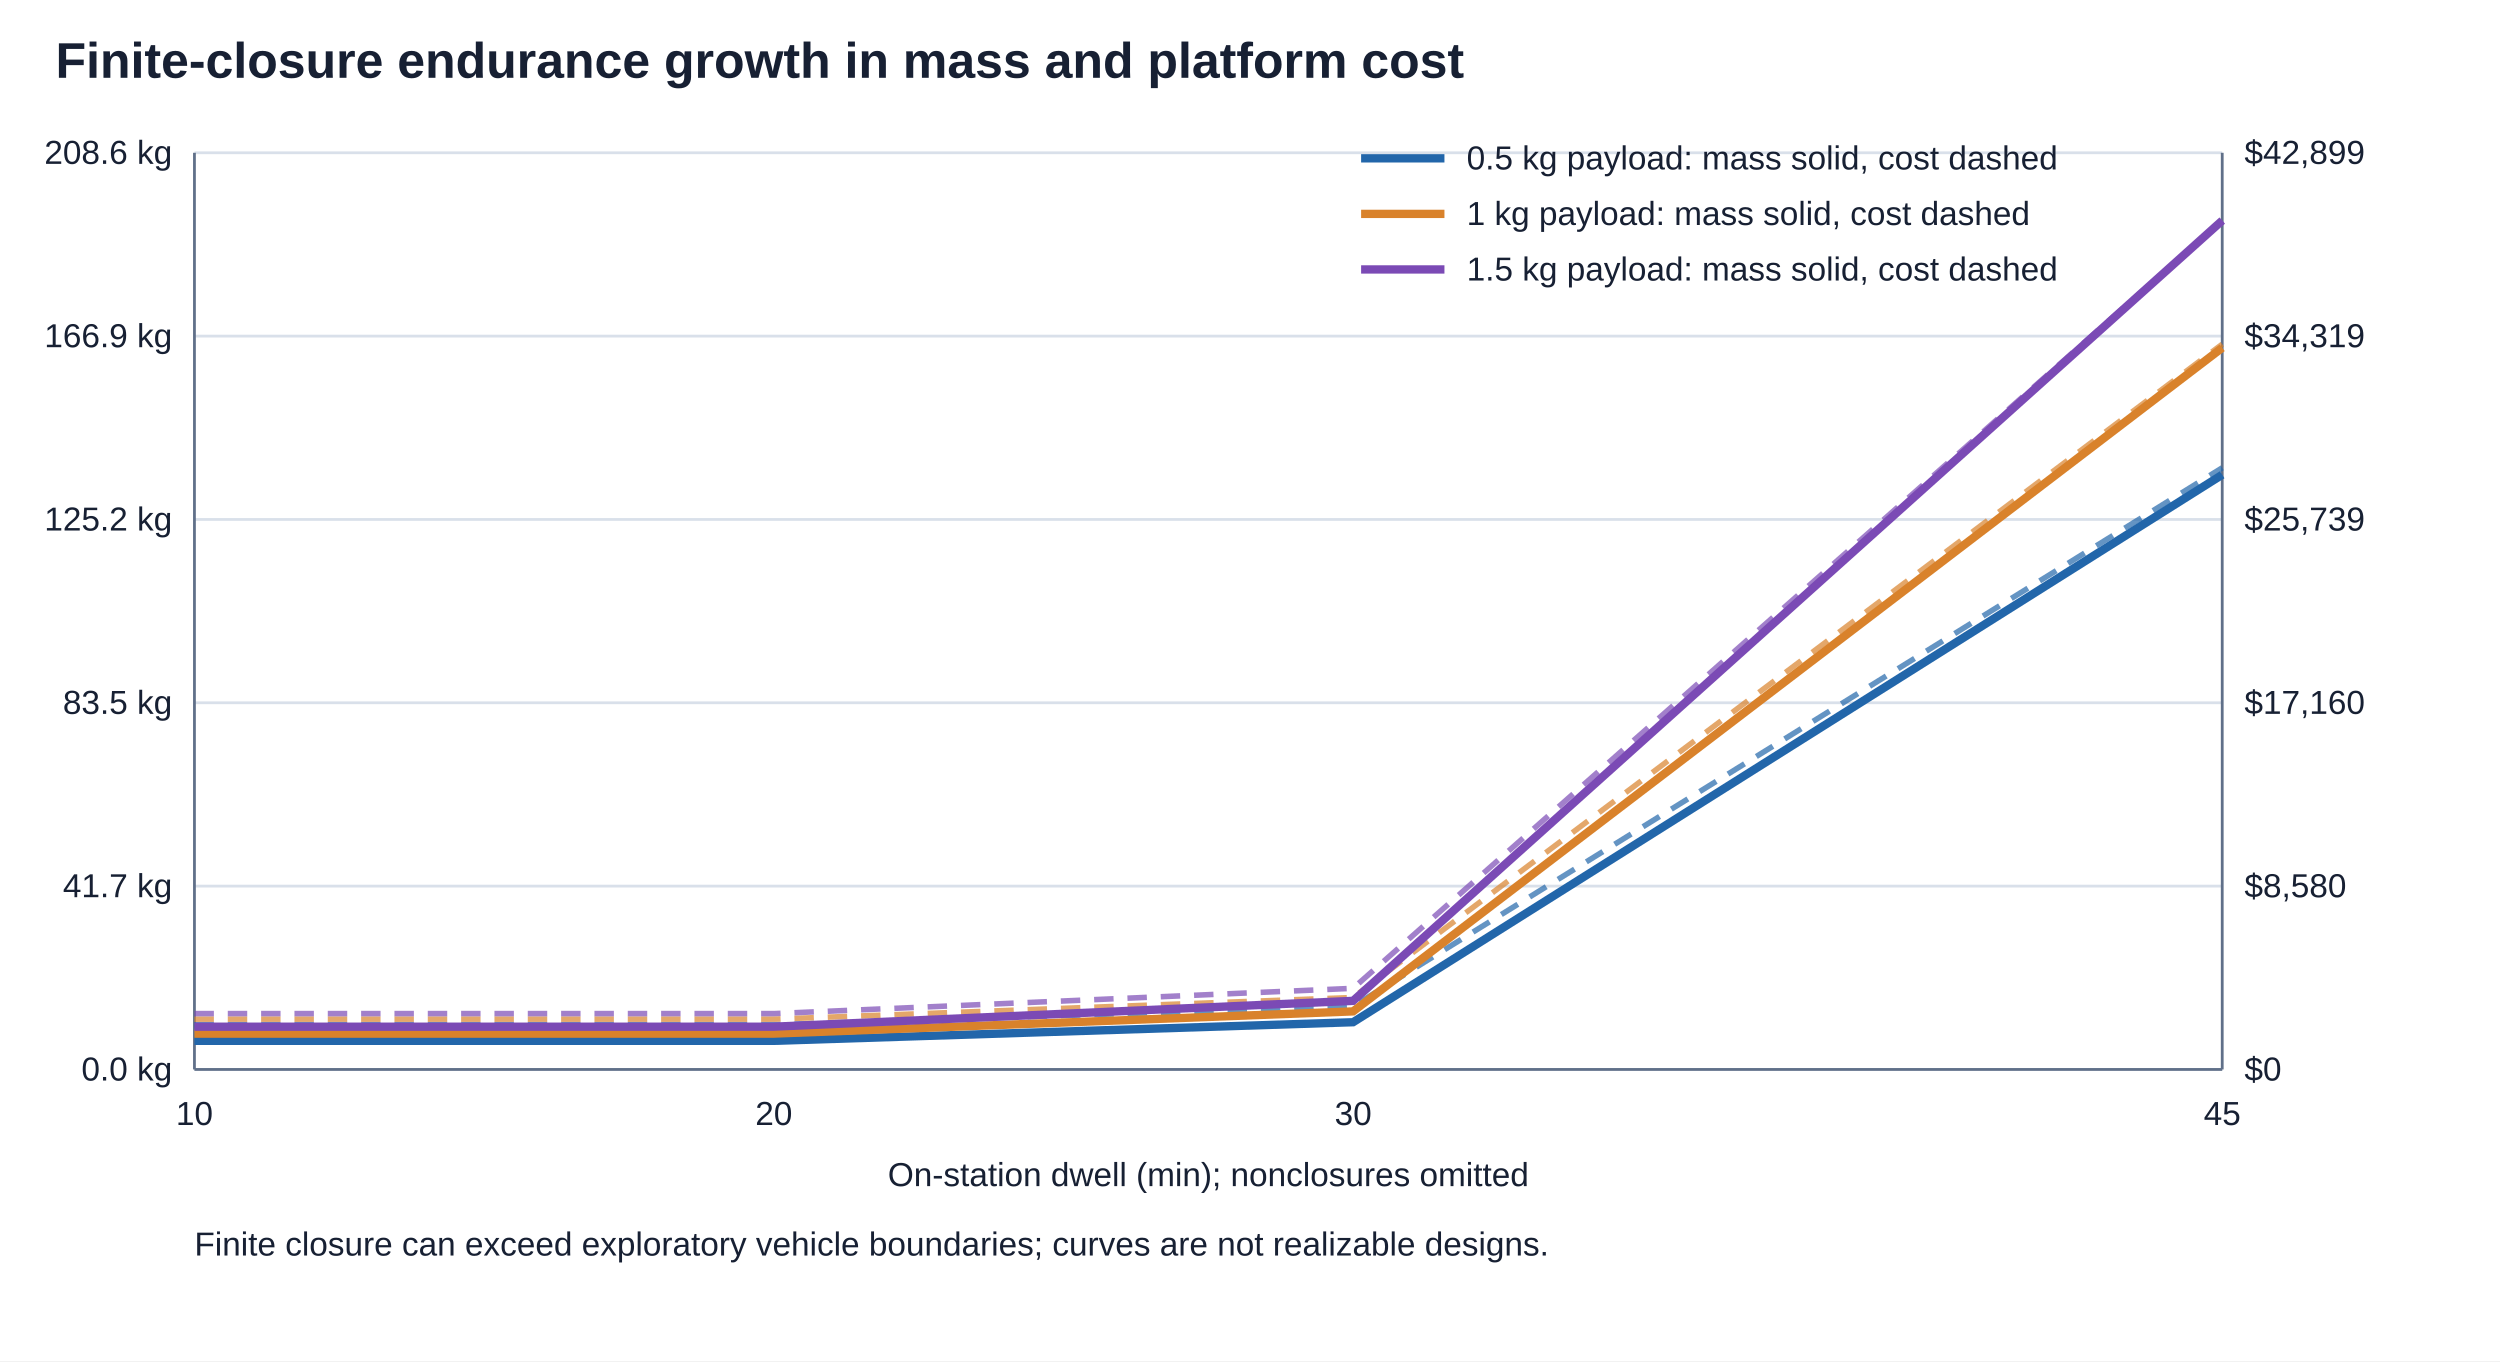
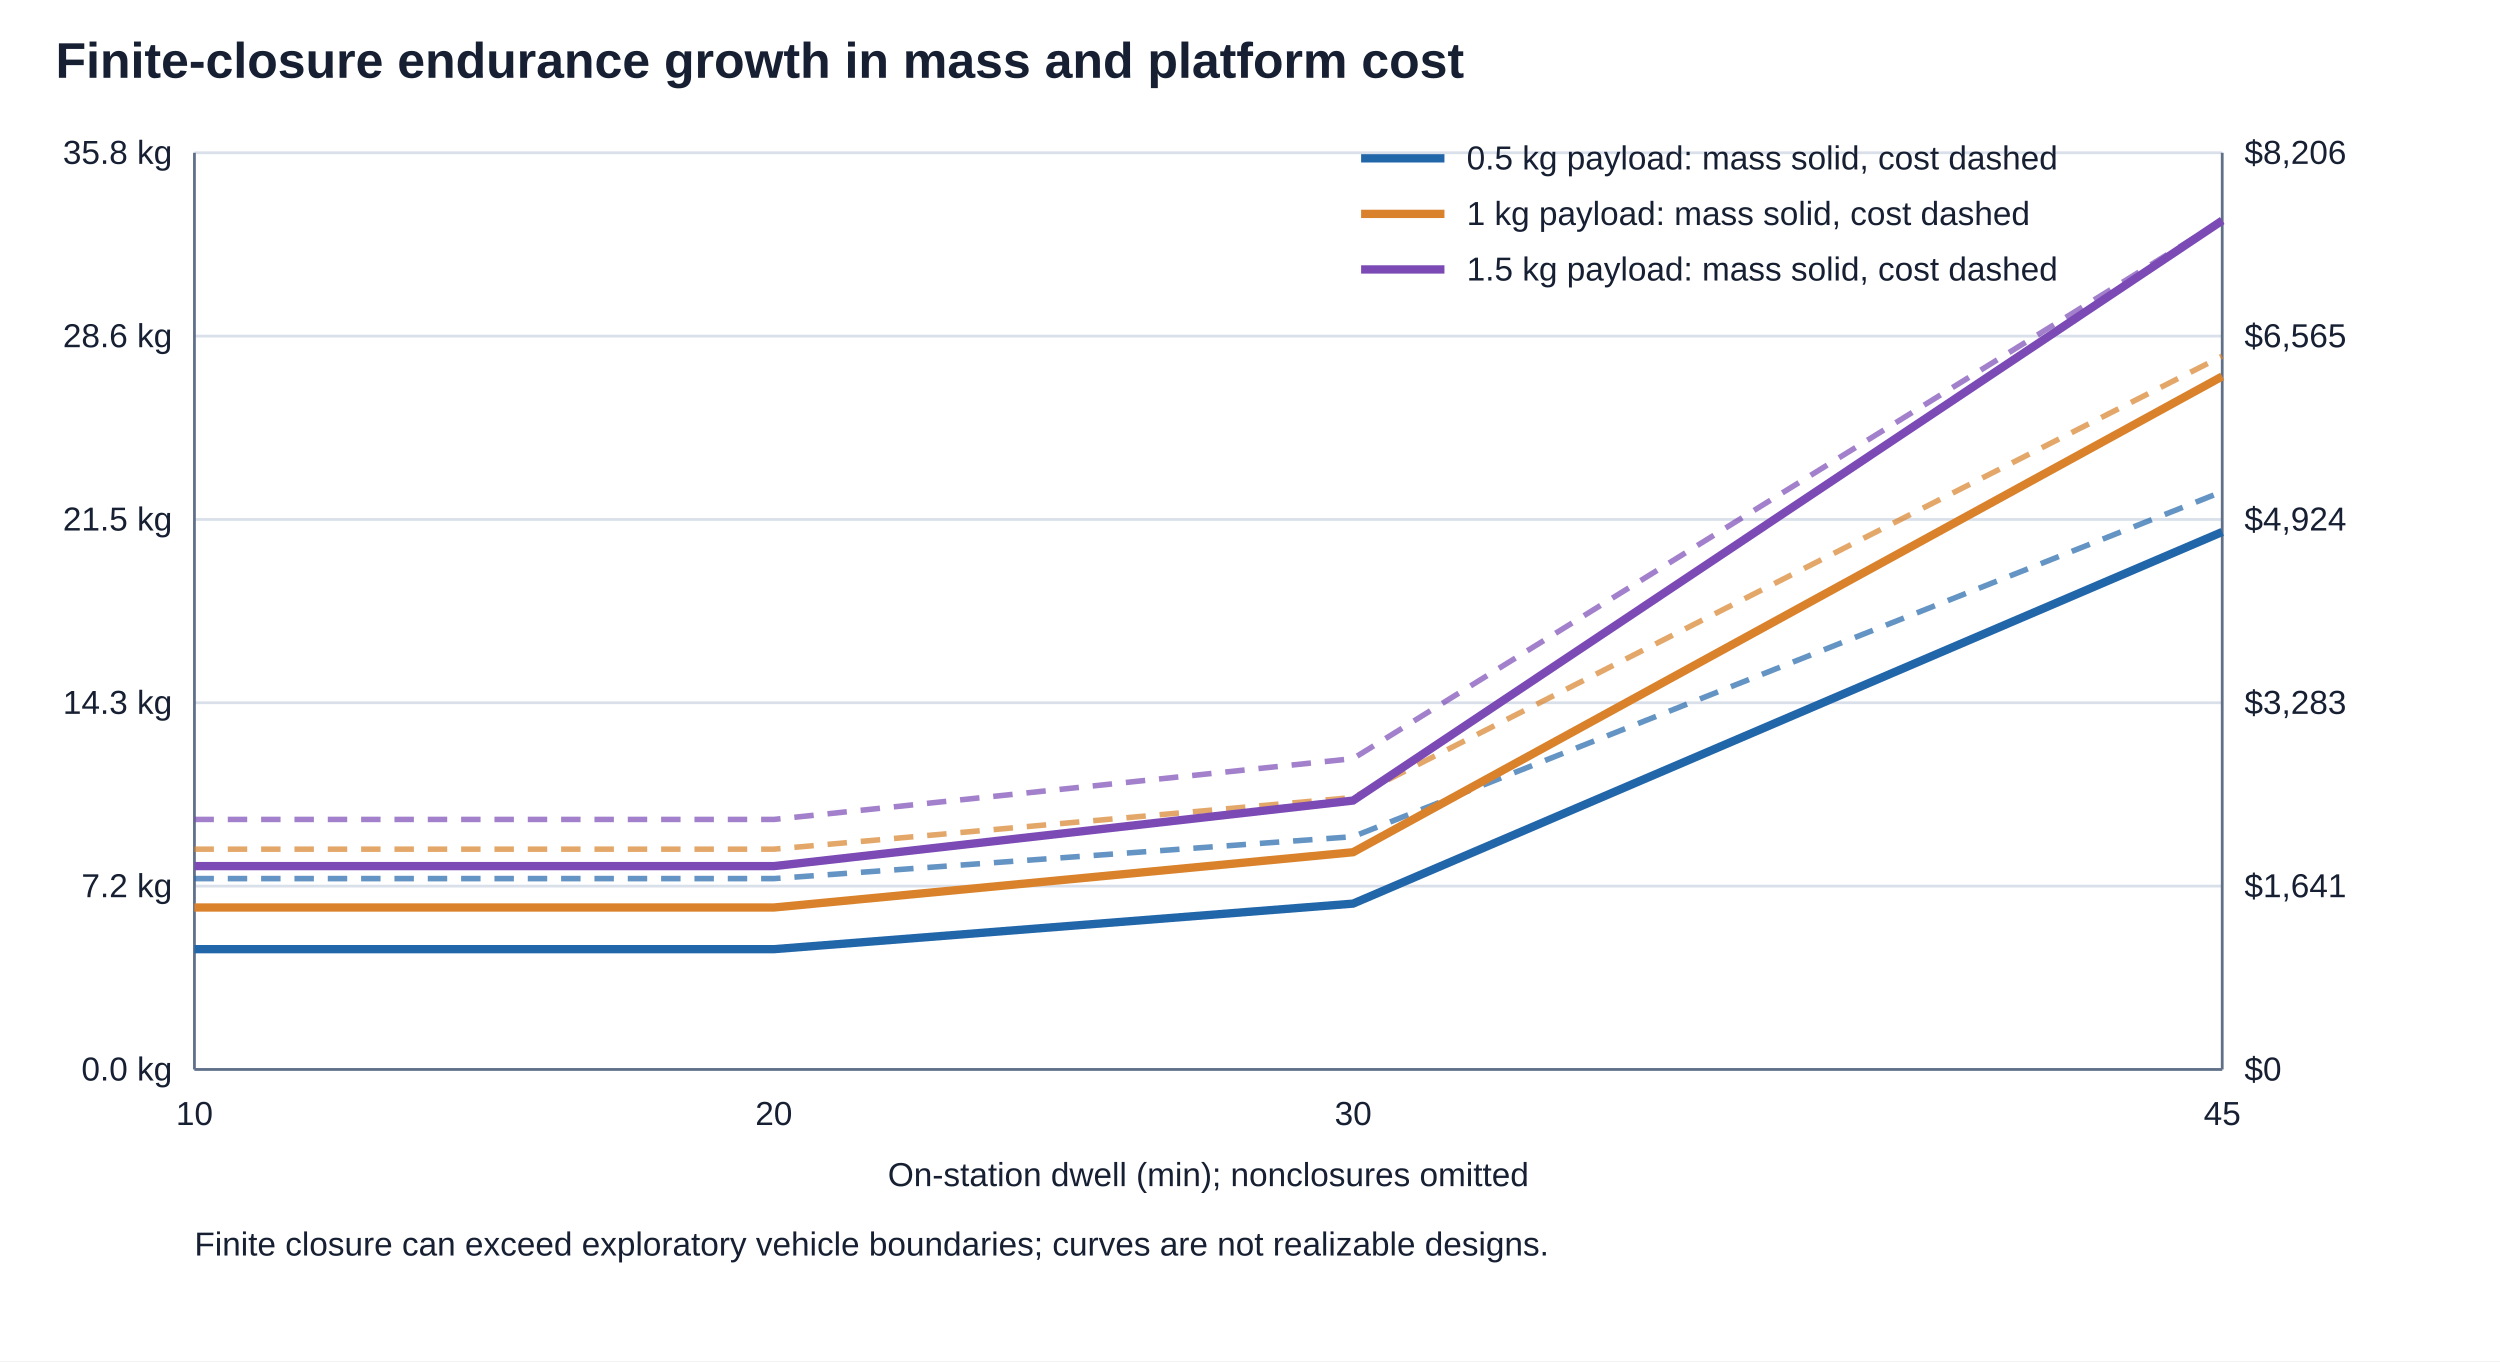
<svg xmlns="http://www.w3.org/2000/svg" width="900" height="490" viewBox="0 0 900 490" role="img" aria-labelledby="title desc">
  <style>text{font-family:Arial,sans-serif;fill:#172033}.axis{stroke:#607089;stroke-width:1}.grid{stroke:#d9e0ea;stroke-width:1}.label{font-size:12px}.small{font-size:12px}.title{font-size:18px;font-weight:700}</style>
  <rect width="900" height="490" fill="#ffffff" />
  <text x="20" y="28" class="title">Finite-closure endurance growth in mass and platform cost</text>
  <text x="70" y="452" class="small">Finite closure can exceed exploratory vehicle boundaries; curves are not realizable designs.</text>
  <line x1="70" y1="385.0" x2="800" y2="385.0" class="grid" />
  <text x="62" y="389.0" text-anchor="end" class="small">0.0 kg</text>
  <text x="808" y="389.0" class="small">$0</text>
  <line x1="70" y1="319.0" x2="800" y2="319.0" class="grid" />
-   <text x="62" y="323.0" text-anchor="end" class="small">41.7 kg</text>
-   <text x="808" y="323.0" class="small">$8,580</text>
+   <text x="62" y="323.0" text-anchor="end" class="small">7.2 kg</text>
+   <text x="808" y="323.0" class="small">$1,641</text>
  <line x1="70" y1="253.0" x2="800" y2="253.0" class="grid" />
-   <text x="62" y="257.0" text-anchor="end" class="small">83.5 kg</text>
-   <text x="808" y="257.0" class="small">$17,160</text>
+   <text x="62" y="257.0" text-anchor="end" class="small">14.3 kg</text>
+   <text x="808" y="257.0" class="small">$3,283</text>
  <line x1="70" y1="187.0" x2="800" y2="187.0" class="grid" />
-   <text x="62" y="191.0" text-anchor="end" class="small">125.2 kg</text>
-   <text x="808" y="191.0" class="small">$25,739</text>
+   <text x="62" y="191.0" text-anchor="end" class="small">21.5 kg</text>
+   <text x="808" y="191.0" class="small">$4,924</text>
  <line x1="70" y1="121.0" x2="800" y2="121.0" class="grid" />
-   <text x="62" y="125.0" text-anchor="end" class="small">166.9 kg</text>
-   <text x="808" y="125.0" class="small">$34,319</text>
+   <text x="62" y="125.0" text-anchor="end" class="small">28.6 kg</text>
+   <text x="808" y="125.0" class="small">$6,565</text>
  <line x1="70" y1="55.0" x2="800" y2="55.0" class="grid" />
-   <text x="62" y="59.0" text-anchor="end" class="small">208.6 kg</text>
-   <text x="808" y="59.0" class="small">$42,899</text>
+   <text x="62" y="59.0" text-anchor="end" class="small">35.8 kg</text>
+   <text x="808" y="59.0" class="small">$8,206</text>
  <line x1="70" y1="55" x2="70" y2="385" class="axis" />
  <line x1="800" y1="55" x2="800" y2="385" class="axis" />
  <line x1="70" y1="385" x2="800" y2="385" class="axis" />
  <text x="70.0" y="405" text-anchor="middle" class="small">10</text>
  <text x="278.571" y="405" text-anchor="middle" class="small">20</text>
  <text x="487.143" y="405" text-anchor="middle" class="small">30</text>
  <text x="800.0" y="405" text-anchor="middle" class="small">45</text>
  <text x="435.0" y="427" text-anchor="middle" class="label">On-station dwell (min); nonclosures omitted</text>
-   <polyline points="70.0,374.7 278.6,374.7 487.1,368.0 800.0,170.9" fill="none" stroke="#2266aa" stroke-width="3" />
-   <polyline points="70.0,368.9 278.6,368.9 487.1,362.3 800.0,168.4" fill="none" stroke="#2266aa" stroke-width="2" stroke-dasharray="7 5" opacity="0.7" />
+   <polyline points="70.0,341.7 278.6,341.7 487.1,325.3 800.0,191.5" fill="none" stroke="#2266aa" stroke-width="3" />
+   <polyline points="70.0,316.3 278.6,316.3 487.1,301.2 800.0,177.0" fill="none" stroke="#2266aa" stroke-width="2" stroke-dasharray="7 5" opacity="0.7" />
  <line x1="490" y1="57" x2="520" y2="57" stroke="#2266aa" stroke-width="3" />
  <text x="528" y="61" class="small">0.5 kg payload: mass solid, cost dashed</text>
-   <polyline points="70.0,372.1 278.6,372.1 487.1,364.1 800.0,125.2" fill="none" stroke="#d9822b" stroke-width="3" />
-   <polyline points="70.0,366.9 278.6,366.9 487.1,359.1 800.0,123.9" fill="none" stroke="#d9822b" stroke-width="2" stroke-dasharray="7 5" opacity="0.7" />
+   <polyline points="70.0,326.7 278.6,326.7 487.1,306.8 800.0,135.5" fill="none" stroke="#d9822b" stroke-width="3" />
+   <polyline points="70.0,305.7 278.6,305.7 487.1,287.1 800.0,128.2" fill="none" stroke="#d9822b" stroke-width="2" stroke-dasharray="7 5" opacity="0.7" />
  <line x1="490" y1="77" x2="520" y2="77" stroke="#d9822b" stroke-width="3" />
  <text x="528" y="81" class="small">1 kg payload: mass solid, cost dashed</text>
-   <polyline points="70.0,369.6 278.6,369.6 487.1,360.3 800.0,79.4" fill="none" stroke="#7b4ab5" stroke-width="3" />
-   <polyline points="70.0,364.9 278.6,364.9 487.1,355.8 800.0,79.4" fill="none" stroke="#7b4ab5" stroke-width="2" stroke-dasharray="7 5" opacity="0.7" />
+   <polyline points="70.0,311.8 278.6,311.8 487.1,288.2 800.0,79.4" fill="none" stroke="#7b4ab5" stroke-width="3" />
+   <polyline points="70.0,295.0 278.6,295.0 487.1,273.1 800.0,79.4" fill="none" stroke="#7b4ab5" stroke-width="2" stroke-dasharray="7 5" opacity="0.7" />
  <line x1="490" y1="97" x2="520" y2="97" stroke="#7b4ab5" stroke-width="3" />
  <text x="528" y="101" class="small">1.5 kg payload: mass solid, cost dashed</text>
</svg>
